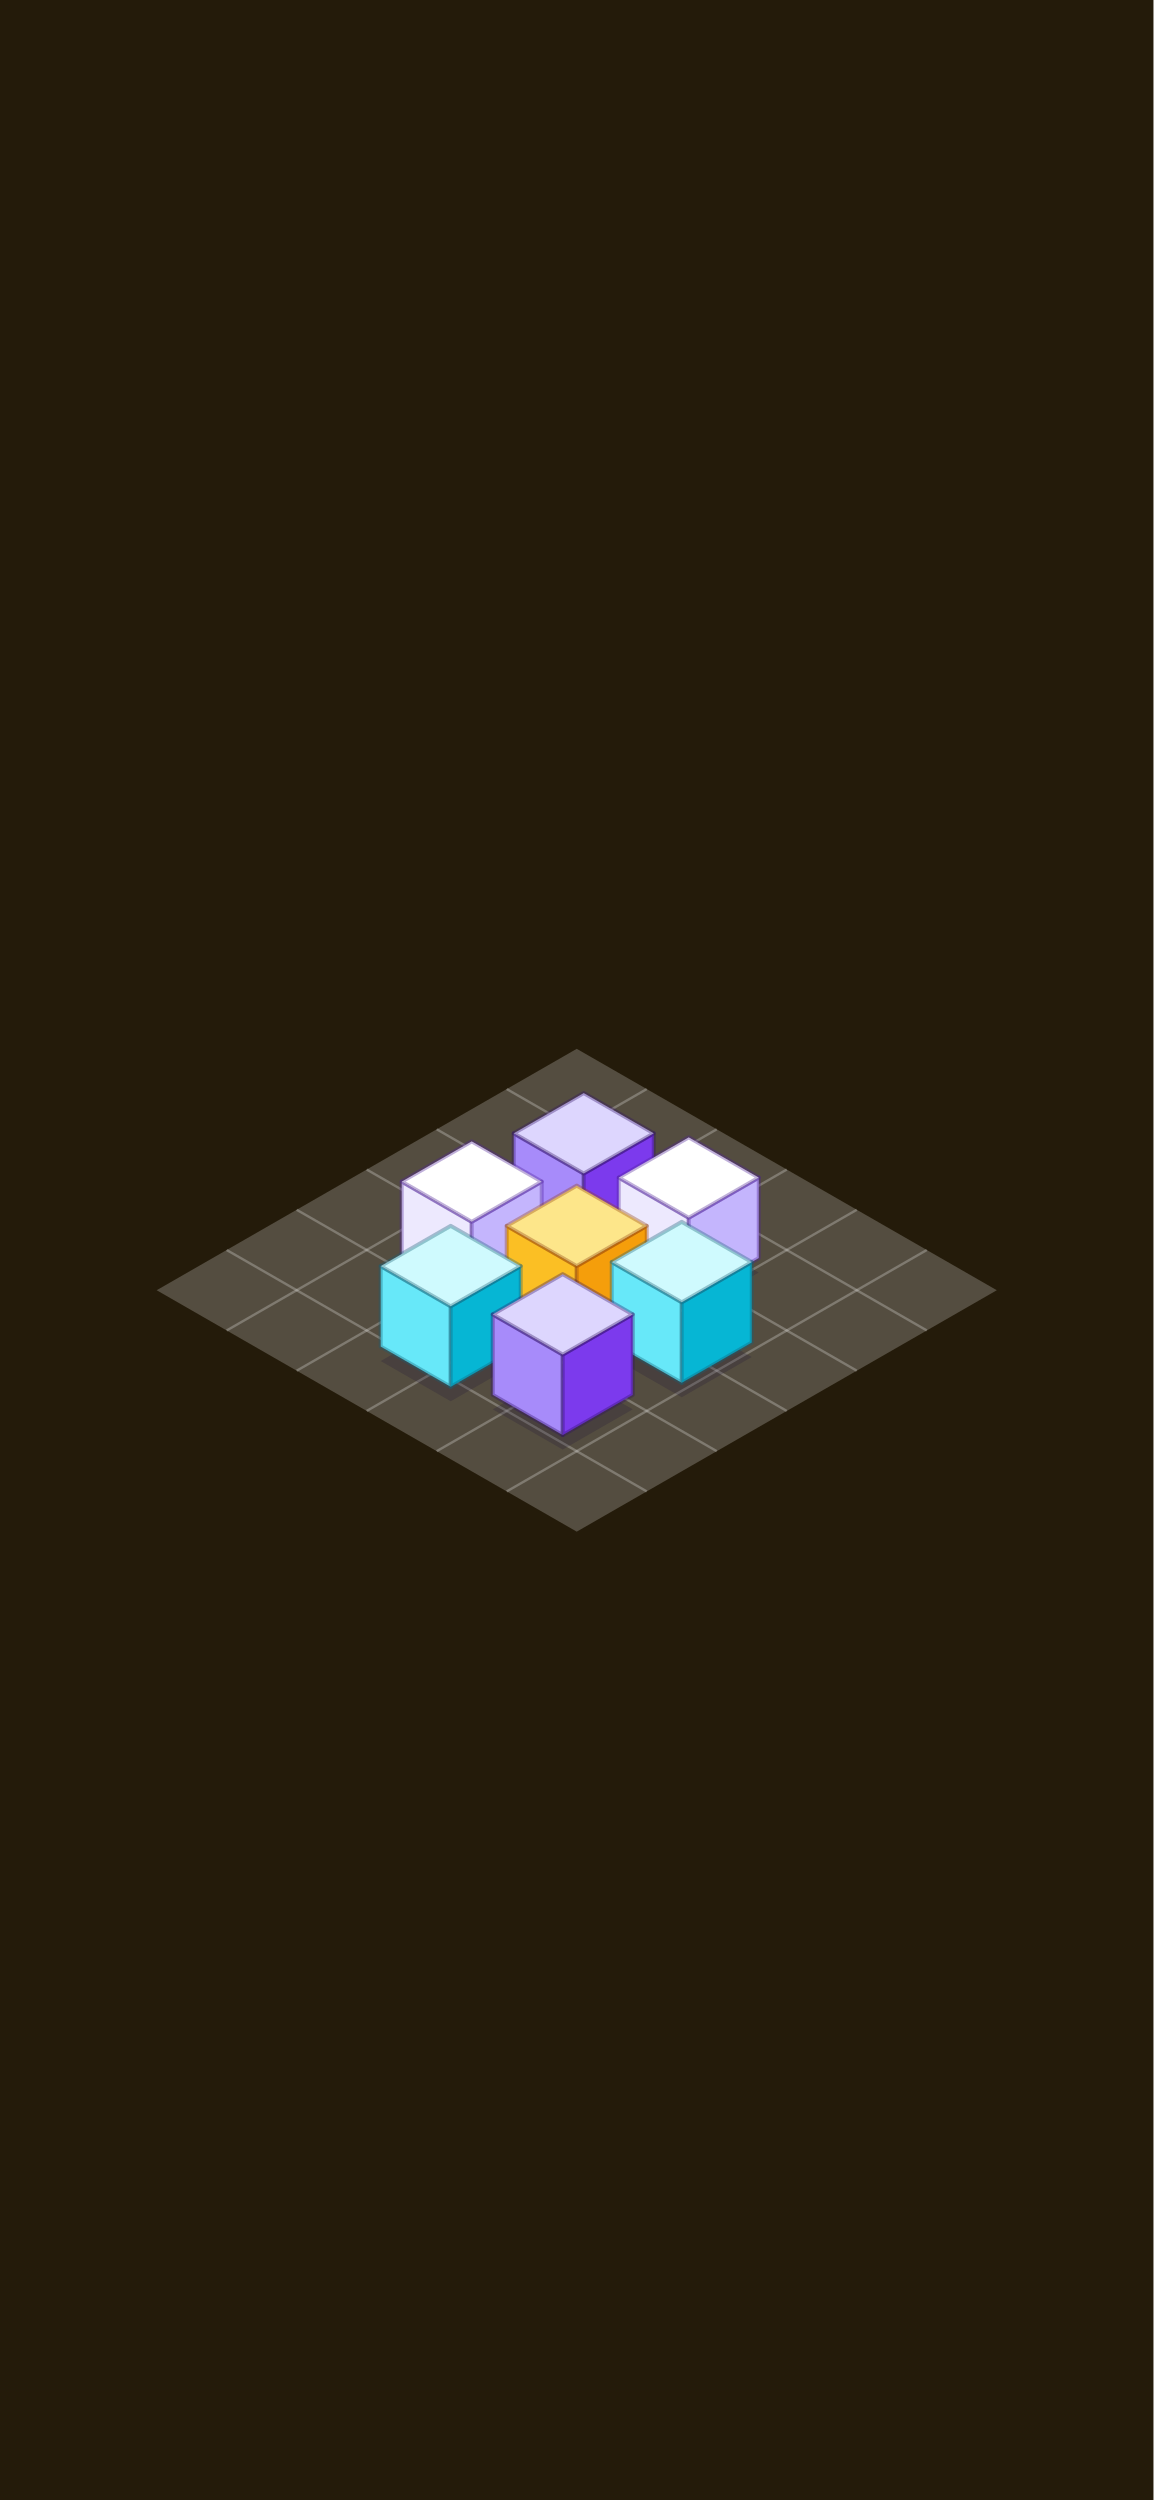
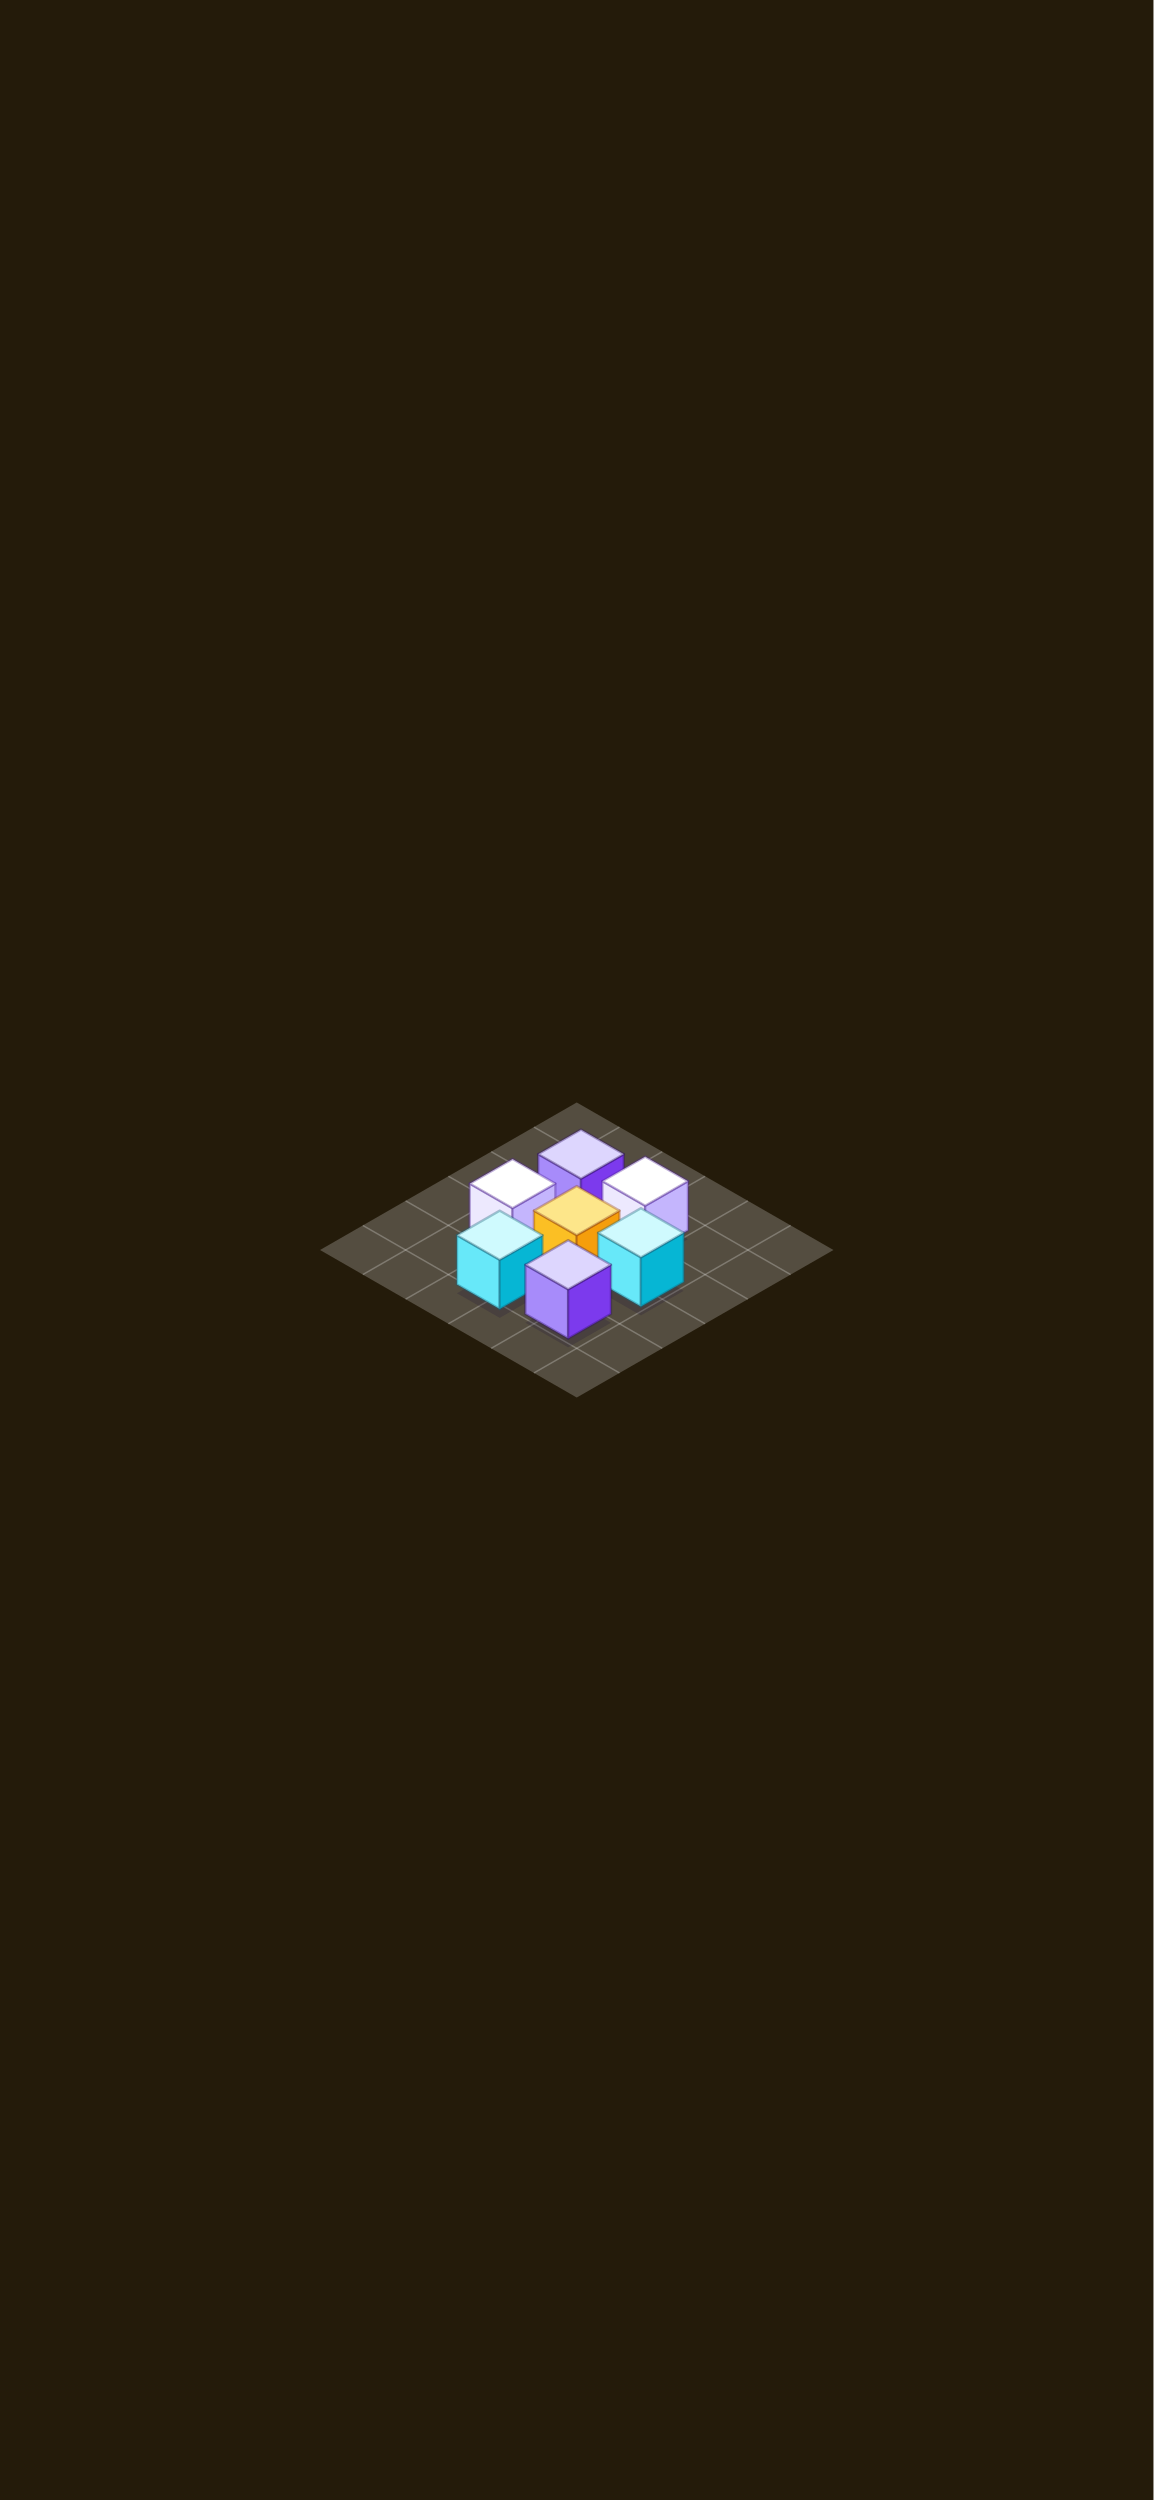
<svg xmlns="http://www.w3.org/2000/svg" width="1290" height="2796" viewBox="0 0 1290 2796">
  <rect width="1290" height="2796" fill="#241B0A" />
-   <g transform="translate(645 1173.0) scale(0.9)">
+   <g transform="translate(645 1233) scale(0.55)">
    <polygon points="0.0,0.0 522.0,300.0 0.0,600.0 -522.0,300.0" fill="#FFFFFF" opacity=".22" />
    <g stroke="#FFFFFF" stroke-opacity=".25" stroke-width="3">
      <line x1="87" y1="50" x2="-435" y2="350" />
      <line x1="-87" y1="50" x2="435" y2="350" />
      <line x1="174" y1="100" x2="-348" y2="400" />
      <line x1="-174" y1="100" x2="348" y2="400" />
      <line x1="261" y1="150" x2="-261" y2="450" />
      <line x1="-261" y1="150" x2="261" y2="450" />
      <line x1="348" y1="200" x2="-174" y2="500" />
      <line x1="-348" y1="200" x2="174" y2="500" />
      <line x1="435" y1="250" x2="-87" y2="550" />
      <line x1="-435" y1="250" x2="87" y2="550" />
    </g>
    <polygon points="8.7,173.0 95.7,223.0 8.7,273.0 -78.3,223.0" fill="#1B1035" opacity=".22" />
    <polygon points="-78.3,205.0 8.7,255.0 8.7,155.0 -78.3,105.0" fill="#A78BFA" stroke="#2E1065" stroke-opacity=".35" stroke-width="5" stroke-linejoin="round" />
    <polygon points="95.7,205.0 8.7,255.0 8.7,155.0 95.7,105.0" fill="#7C3AED" stroke="#2E1065" stroke-opacity=".35" stroke-width="5" stroke-linejoin="round" />
    <polygon points="8.7,55.0 95.7,105.0 8.7,155.0 -78.3,105.0" fill="#DDD6FE" stroke="#2E1065" stroke-opacity=".35" stroke-width="5" stroke-linejoin="round" />
    <polygon points="139.2,228.0 226.2,278.0 139.2,328.0 52.2,278.0" fill="#1B1035" opacity=".22" />
    <polygon points="52.2,260.0 139.2,310.0 139.2,210.0 52.2,160.0" fill="#EDE9FE" stroke="#4C1D95" stroke-opacity=".35" stroke-width="5" stroke-linejoin="round" />
    <polygon points="226.2,260.0 139.2,310.0 139.2,210.0 226.2,160.0" fill="#C4B5FD" stroke="#4C1D95" stroke-opacity=".35" stroke-width="5" stroke-linejoin="round" />
    <polygon points="139.2,110.0 226.2,160.0 139.2,210.0 52.2,160.0" fill="#FFFFFF" stroke="#4C1D95" stroke-opacity=".35" stroke-width="5" stroke-linejoin="round" />
    <polygon points="-130.5,233.0 -43.5,283.0 -130.5,333.0 -217.5,283.0" fill="#1B1035" opacity=".22" />
    <polygon points="-217.5,265.0 -130.5,315.0 -130.5,215.0 -217.5,165.0" fill="#EDE9FE" stroke="#4C1D95" stroke-opacity=".35" stroke-width="5" stroke-linejoin="round" />
    <polygon points="-43.5,265.0 -130.5,315.0 -130.5,215.0 -43.5,165.0" fill="#C4B5FD" stroke="#4C1D95" stroke-opacity=".35" stroke-width="5" stroke-linejoin="round" />
    <polygon points="-130.5,115.0 -43.5,165.0 -130.5,215.0 -217.5,165.0" fill="#FFFFFF" stroke="#4C1D95" stroke-opacity=".35" stroke-width="5" stroke-linejoin="round" />
    <polygon points="0.0,288.0 87.0,338.0 0.0,388.0 -87.0,338.0" fill="#1B1035" opacity=".22" />
    <polygon points="-87.0,320.0 0.0,370.0 0.0,270.0 -87.0,220.0" fill="#FBBF24" stroke="#92400E" stroke-opacity=".35" stroke-width="5" stroke-linejoin="round" />
    <polygon points="87.0,320.0 0.0,370.0 0.0,270.0 87.0,220.0" fill="#F59E0B" stroke="#92400E" stroke-opacity=".35" stroke-width="5" stroke-linejoin="round" />
    <polygon points="0.0,170.0 87.0,220.0 0.0,270.0 -87.0,220.0" fill="#FDE68A" stroke="#92400E" stroke-opacity=".35" stroke-width="5" stroke-linejoin="round" />
    <polygon points="130.5,333.0 217.5,383.0 130.5,433.0 43.5,383.0" fill="#1B1035" opacity=".22" />
    <polygon points="43.5,365.0 130.5,415.0 130.5,315.0 43.5,265.0" fill="#67E8F9" stroke="#155E75" stroke-opacity=".35" stroke-width="5" stroke-linejoin="round" />
    <polygon points="217.5,365.0 130.5,415.0 130.5,315.0 217.5,265.0" fill="#06B6D4" stroke="#155E75" stroke-opacity=".35" stroke-width="5" stroke-linejoin="round" />
    <polygon points="130.5,215.0 217.5,265.0 130.5,315.0 43.5,265.0" fill="#CFFAFE" stroke="#155E75" stroke-opacity=".35" stroke-width="5" stroke-linejoin="round" />
    <polygon points="-156.6,338.0 -69.6,388.0 -156.6,438.0 -243.6,388.0" fill="#1B1035" opacity=".22" />
    <polygon points="-243.6,370.0 -156.6,420.0 -156.6,320.0 -243.6,270.0" fill="#67E8F9" stroke="#155E75" stroke-opacity=".35" stroke-width="5" stroke-linejoin="round" />
    <polygon points="-69.6,370.0 -156.6,420.0 -156.6,320.0 -69.6,270.0" fill="#06B6D4" stroke="#155E75" stroke-opacity=".35" stroke-width="5" stroke-linejoin="round" />
    <polygon points="-156.6,220.0 -69.6,270.0 -156.6,320.0 -243.6,270.0" fill="#CFFAFE" stroke="#155E75" stroke-opacity=".35" stroke-width="5" stroke-linejoin="round" />
    <polygon points="-17.4,398.0 69.6,448.0 -17.4,498.0 -104.4,448.0" fill="#1B1035" opacity=".22" />
    <polygon points="-104.4,430.0 -17.4,480.0 -17.4,380.0 -104.4,330.0" fill="#A78BFA" stroke="#2E1065" stroke-opacity=".35" stroke-width="5" stroke-linejoin="round" />
    <polygon points="69.6,430.0 -17.4,480.0 -17.4,380.0 69.6,330.0" fill="#7C3AED" stroke="#2E1065" stroke-opacity=".35" stroke-width="5" stroke-linejoin="round" />
    <polygon points="-17.4,280.0 69.6,330.0 -17.4,380.0 -104.4,330.0" fill="#DDD6FE" stroke="#2E1065" stroke-opacity=".35" stroke-width="5" stroke-linejoin="round" />
  </g>
</svg>
